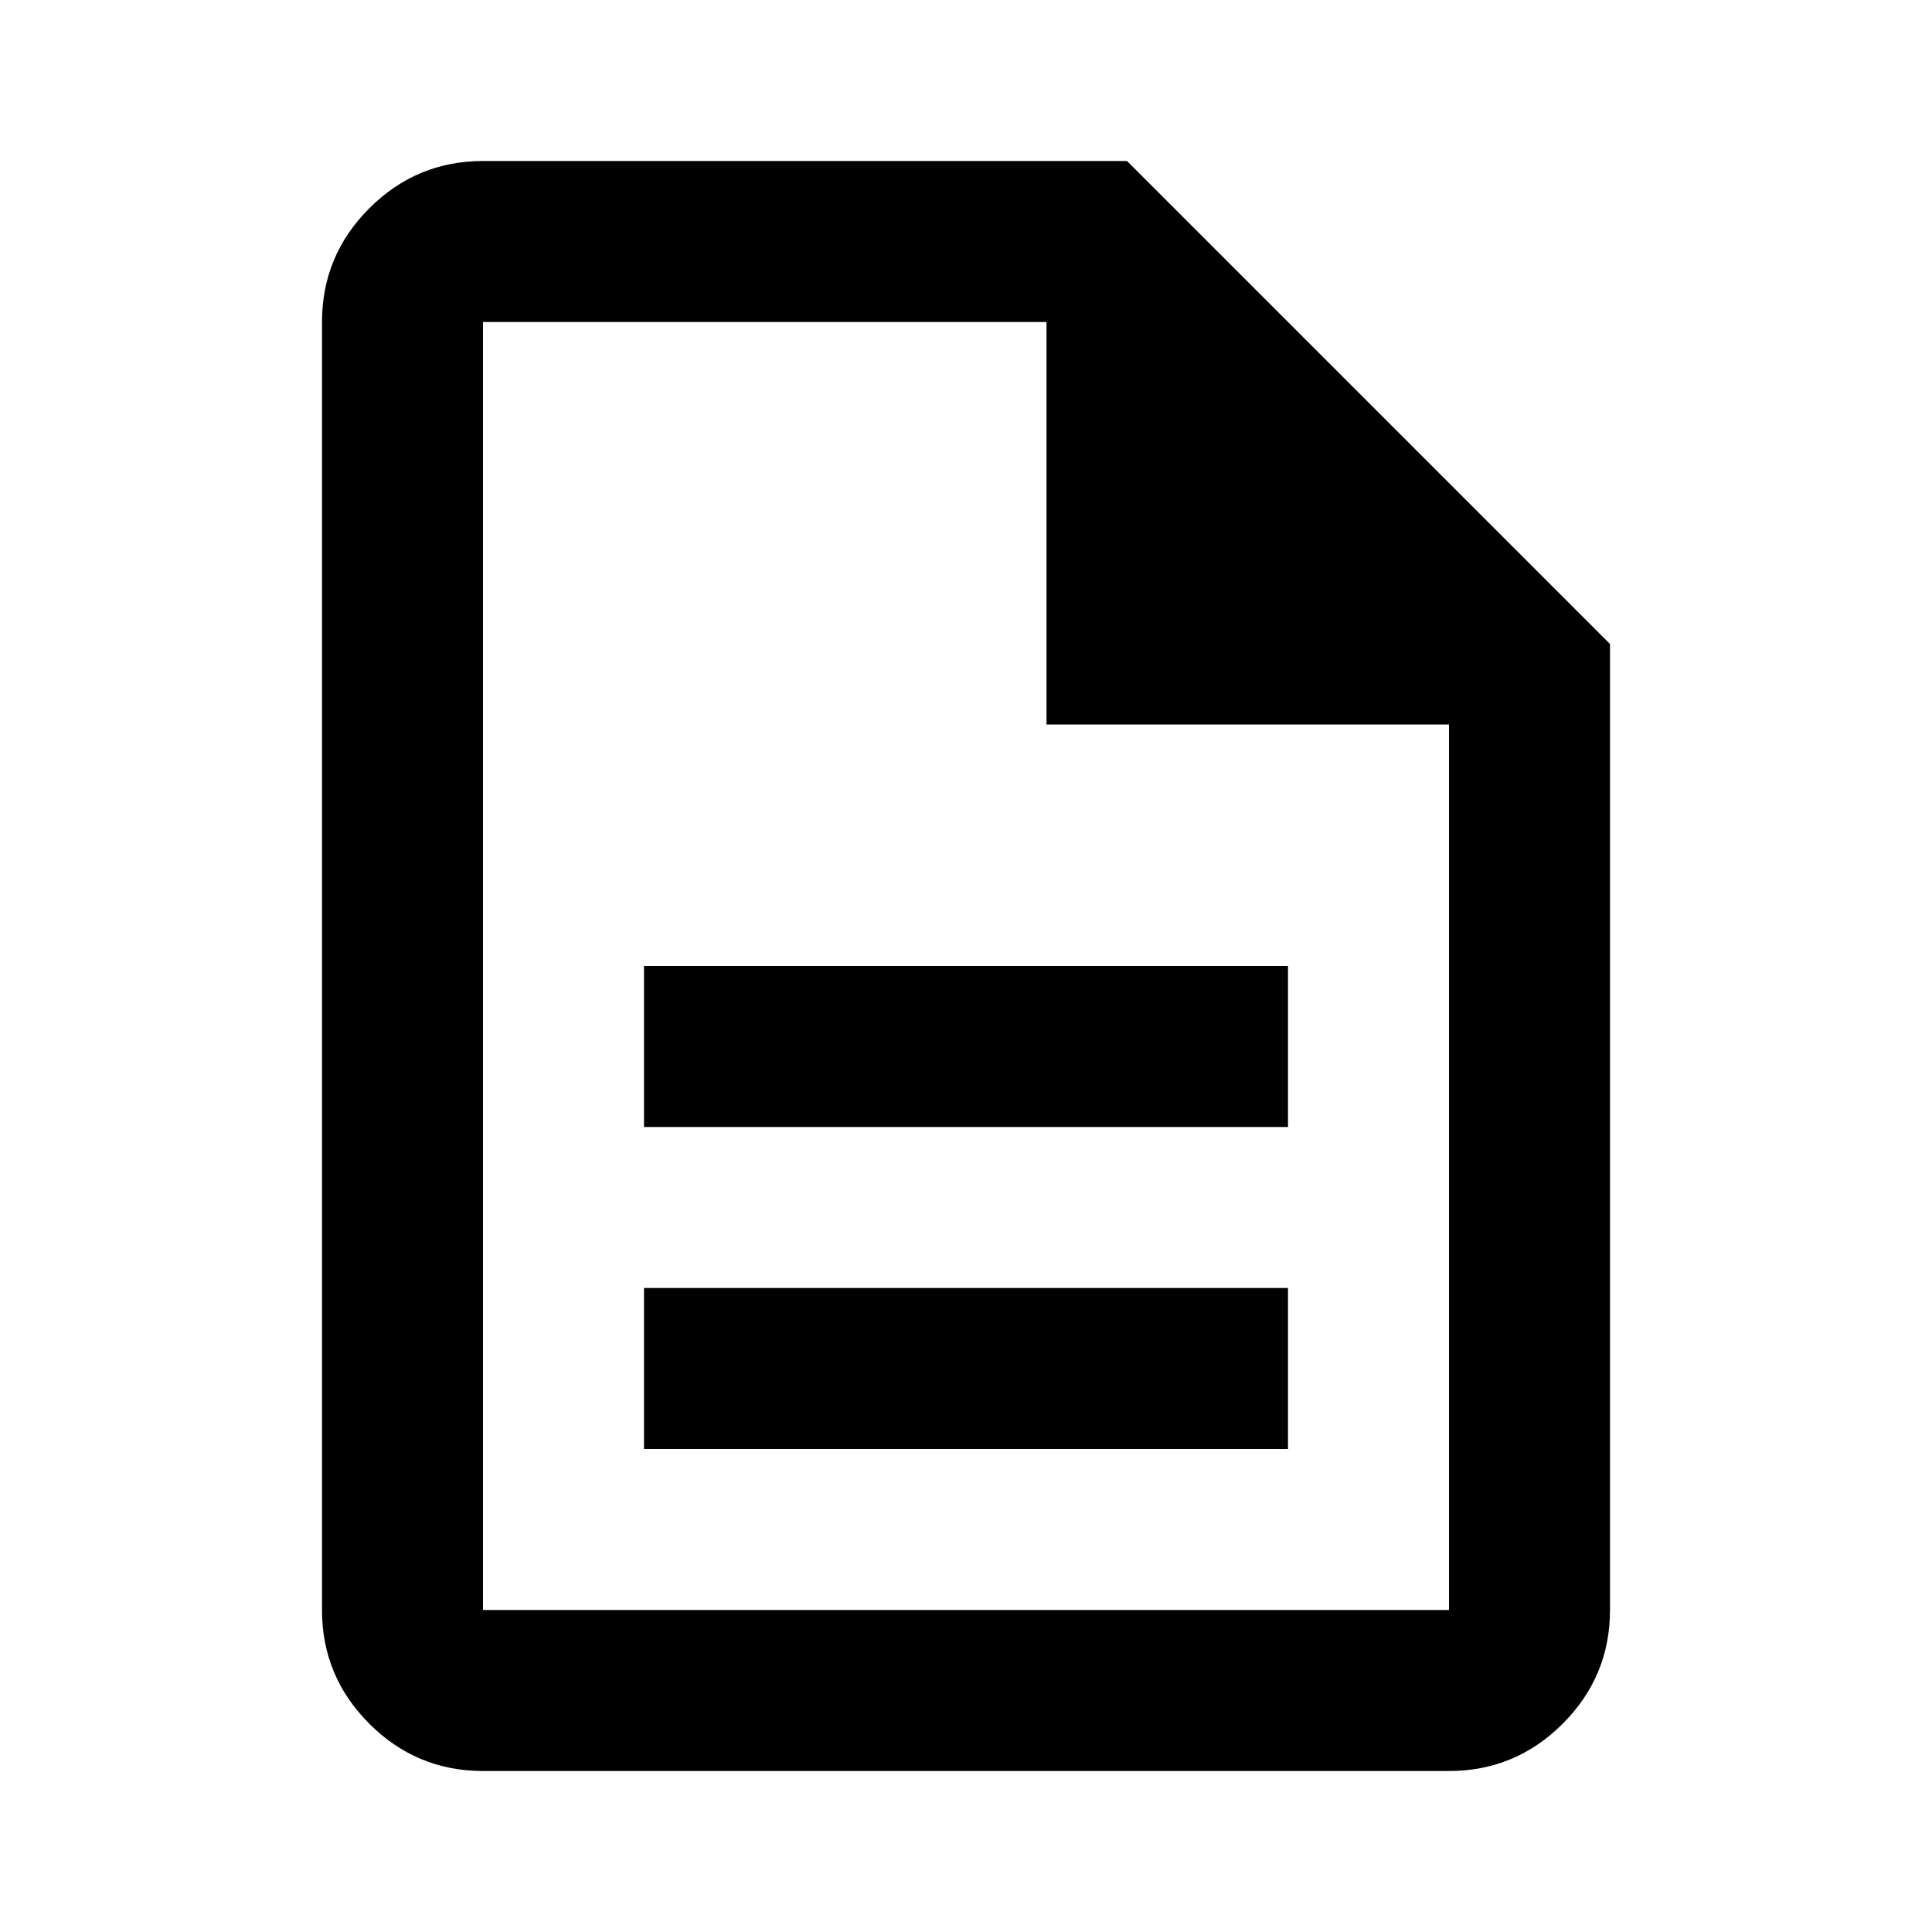
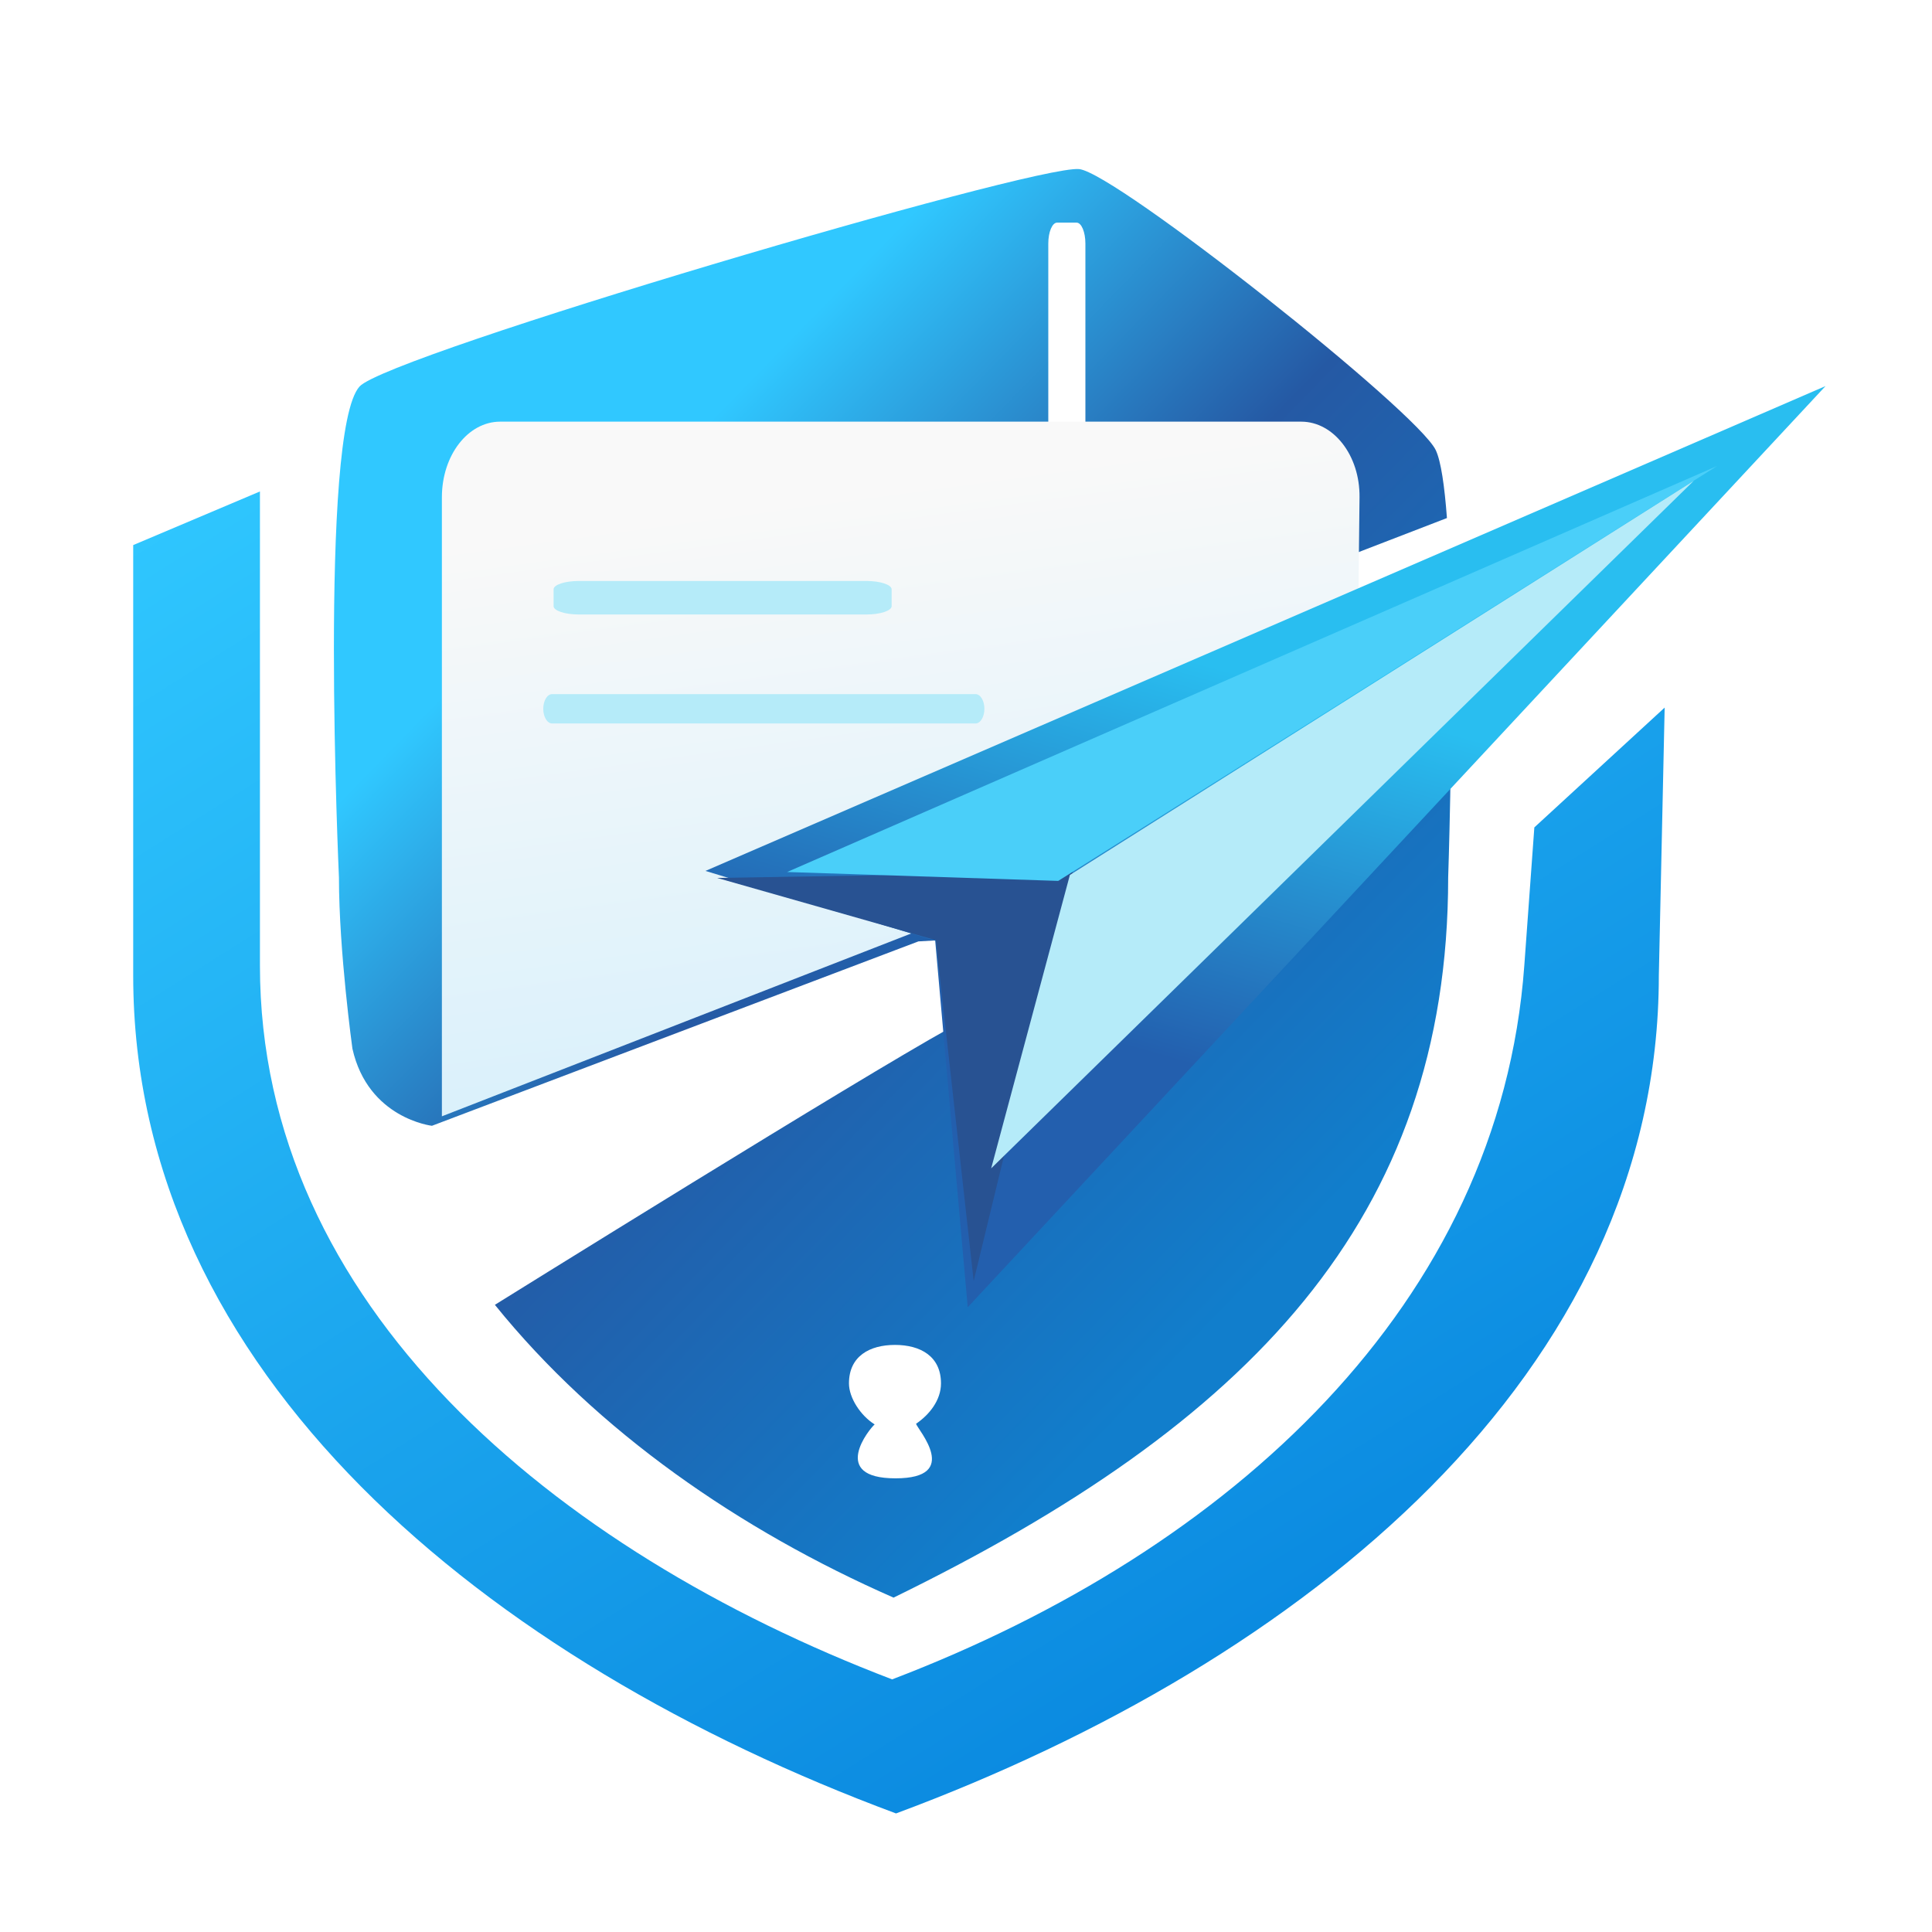
- <svg xmlns="http://www.w3.org/2000/svg" height="24px" viewBox="0 -960 960 960" width="24px" fill="#000000">
-   <path d="M320-240h320v-80H320v80Zm0-160h320v-80H320v80ZM240-80q-33 0-56.5-23.5T160-160v-640q0-33 23.5-56.5T240-880h320l240 240v480q0 33-23.5 56.5T720-80H240Zm280-520v-200H240v640h480v-440H520ZM240-800v200-200 640-640Z" />
+ <svg xmlns="http://www.w3.org/2000/svg" xmlns:xlink="http://www.w3.org/1999/xlink" width="32" height="32" viewBox="0 0 32 32">
+   <svg x="0" y="0" width="32" height="32" viewBox="0 0 512 512" preserveAspectRatio="xMidYMid meet">
+     <defs id="defs1">
+       <linearGradient id="shieldGrad-3" x1="110" y1="40" x2="330" y2="340" gradientUnits="userSpaceOnUse" gradientTransform="matrix(1.617225,0,0,1.387845,-37.47364,5.93809)">
+         <stop offset="0%" stop-color="#30C8FF" id="stop1-6" />
+         <stop offset="100%" stop-color="#0078D7" id="stop2-7" />
+       </linearGradient>
+       <linearGradient id="shieldGrad-7" x1="117.884" y1="91.35" x2="276.123" y2="247.833" gradientUnits="userSpaceOnUse" gradientTransform="matrix(1.175831,0,0,1.192951,36.9123,15.39711)">
+         <stop offset="0%" stop-color="#30C8FF" id="stop1-0" />
+         <stop offset="0.404" stop-color="#30C8FF" id="stop21" style="stop-color:#2559a4;stop-opacity:1;" />
+         <stop offset="1" stop-color="#0078D7" id="stop2-93" style="stop-color:#117ecc;stop-opacity:1;" />
+       </linearGradient>
+       <linearGradient xlink:href="#linearGradient26" id="linearGradient27" x1="858.135" y1="85.479" x2="874.139" y2="188.47" gradientUnits="userSpaceOnUse" gradientTransform="matrix(1.582264,0,0,1.387845,-1175.796,17.61481)" />
+       <linearGradient id="linearGradient26">
+         <stop style="stop-color:#f9f9f9;stop-opacity:1;" offset="0" id="stop26" />
+         <stop style="stop-color:#dbf1fb;stop-opacity:1;" offset="1" id="stop27" />
+       </linearGradient>
+       <linearGradient xlink:href="#linearGradient19" id="linearGradient20" x1="749.32" y1="-98.792" x2="726.966" y2="-28.622" gradientUnits="userSpaceOnUse" gradientTransform="matrix(1.582264,0,0,1.387845,-867.3322,312.7885)" />
+       <linearGradient id="linearGradient19">
+         <stop style="stop-color:#29bef0;stop-opacity:1;" offset="0" id="stop19" />
+         <stop style="stop-color:#235fae;stop-opacity:1;" offset="1" id="stop20" />
+       </linearGradient>
+     </defs>
+     <g id="layer1">
+       <path id="path7-3" style="fill:url(#shieldGrad-3);stroke-width:1.498" d="M 68.886,130.242 35.301,144.453 V 258.525 c 0,105.476 93.8,181.808 202.154,222.055 C 345.809,440.333 439.608,364.001 439.608,258.525 l 1.545,-71.005 -34.536,31.75 -2.662,36.634 C 397.445,345.509 326.221,410.769 236.422,445.052 146.623,410.769 68.886,345.749 68.886,255.904 Z" />
+       <path id="path7-0" style="fill:url(#shieldGrad-7);stroke-width:1.184" d="M 285.969,44.808 C 273.753,43.672 102.872,94.058 95.286,102.422 c -10.845,11.957 -5.461,130.091 -5.461,130.091 0,19.662 3.57,45.392 3.57,45.392 4.145,18.514 21.076,20.441 21.076,20.441 l 128.922,-48.867 19.665,-1.111 c 0,0 2.187,18.881 -5.461,21.102 -6.268,1.821 -94.729,56.608 -126.448,76.321 27.104,33.59 64.967,59.728 105.652,77.595 94.077,-45.935 146.98,-100.208 146.98,-190.872 0,0 1.2,-35.25 0.755,-66.701 l -53.881,21.3 -3.09,-28.275 55.889,-21.55 c -0.636,-8.515 -1.581,-15.04 -2.949,-17.971 -4.777,-10.234 -84.906,-73.615 -94.536,-74.51 z m -5.821,14.19 h 5.152 c 1.297,0 2.341,2.478 2.341,5.554 V 203.385 c 0,3.077 -1.045,5.554 -2.341,5.554 h -5.152 c -1.297,0 -2.341,-2.478 -2.341,-5.554 V 64.552 c 0,-3.077 1.045,-5.554 2.341,-5.554 z M 237.178,356.417 c 6.734,2e-4 12.193,2.998 12.194,10.192 2.8e-4,4.462 -3.085,8.315 -6.613,10.704 0.429,1.527 12.138,14.459 -5.445,14.459 -17.582,0 -6.889,-13.136 -5.522,-14.285 -3.717,-2.327 -6.808,-7.021 -6.807,-10.878 2.7e-4,-7.194 5.46,-10.192 12.194,-10.192 z" />
+       <path id="rect19" style="fill:url(#linearGradient27);stroke:none;stroke-width:1.611" d="m 132.555,111.742 c -8.56,0 -15.449,8.936 -15.449,20.037 v 164.056 l 242.41,-94.438 0.773,-69.617 c 0.123,-11.1 -6.892,-20.037 -15.452,-20.037 z" />
+       <rect style="fill:#b5ebf9;fill-opacity:1;stroke:none;stroke-width:1.376" id="rect24" width="89.59" height="8.885" x="146.703" y="153.962" rx="6.711" ry="2.221" />
+       <rect style="fill:#b5ebf9;fill-opacity:1;stroke:none;stroke-width:1.376" id="rect25" width="116.904" height="7.775" x="143.97" y="183.949" rx="2.34" ry="3.887" />
+       <path id="path14-5" style="fill:url(#linearGradient20);stroke-width:1.482" d="m 483.784,102.313 -296.829,128.488 60.884,18.515 8.618,97.117 z" />
+       <path style="fill:#285292;fill-opacity:1;stroke:none;stroke-width:1.376" d="m 247.993,249.156 -57.942,-16.493 94.252,-1.571 -26.267,108.38 z" id="path21" />
+       <path style="fill:#4acff9;fill-opacity:1;stroke:none;stroke-width:1.376" d="m 208.593,231.093 71.848,2.356 174.598,-109.951 z" id="path22" />
+       <path style="fill:#b5ebf9;fill-opacity:1;stroke:none;stroke-width:1.376" d="m 283.531,231.878 -20.859,77.751 186.186,-182.204 z" id="path23" />
+     </g>
+   </svg>
</svg>
